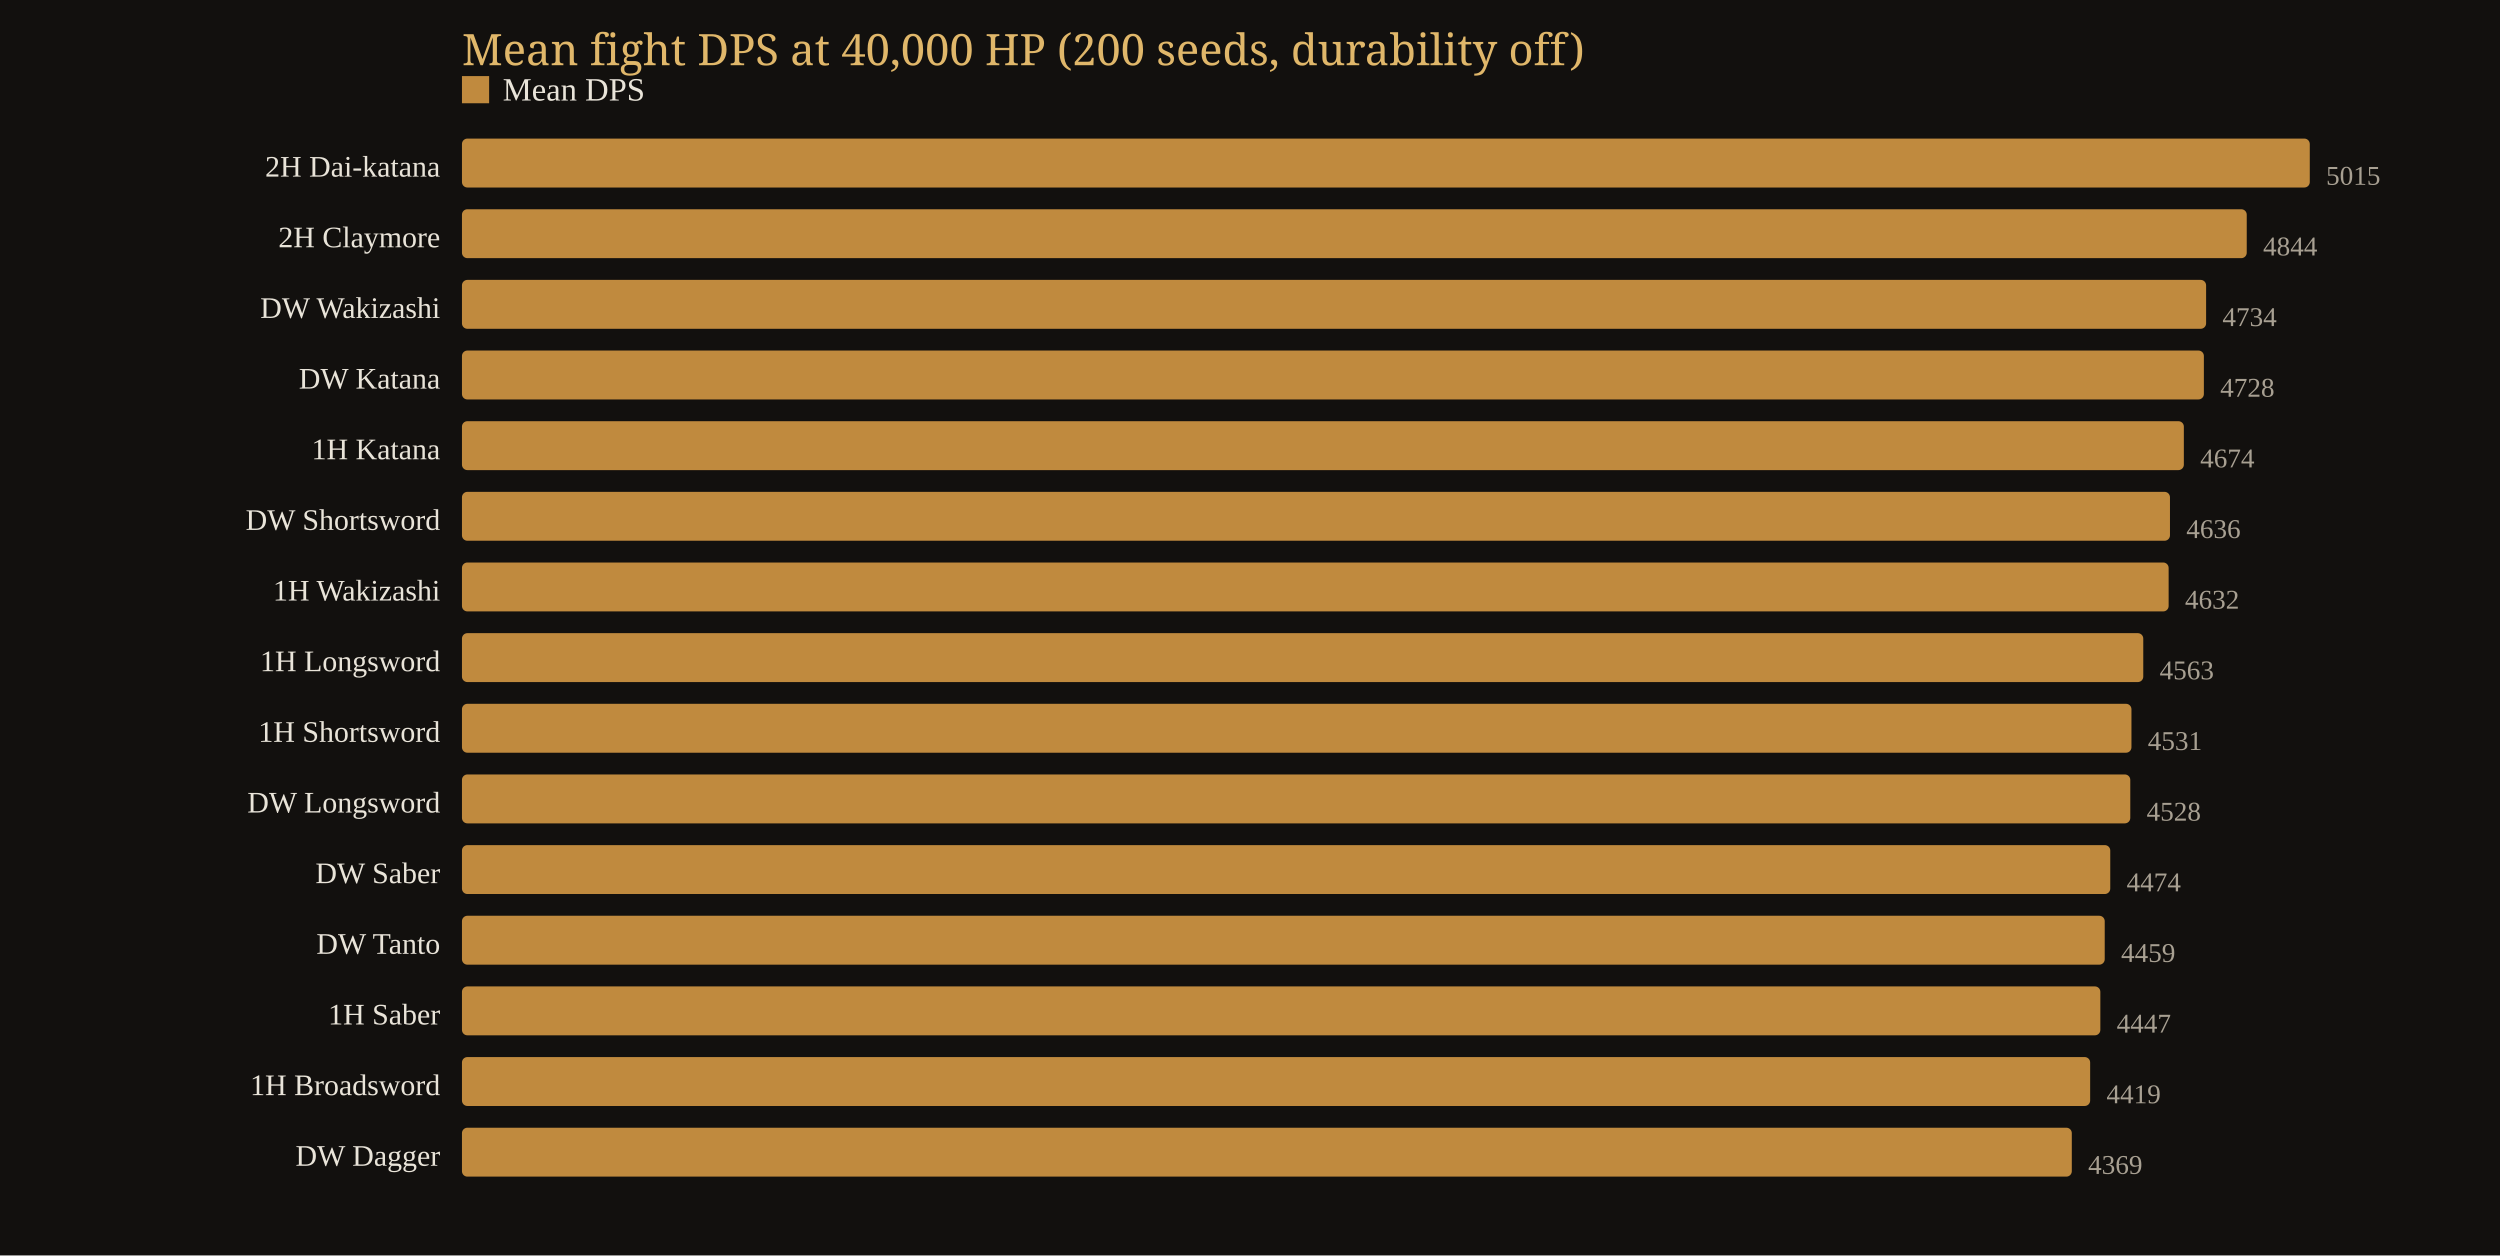
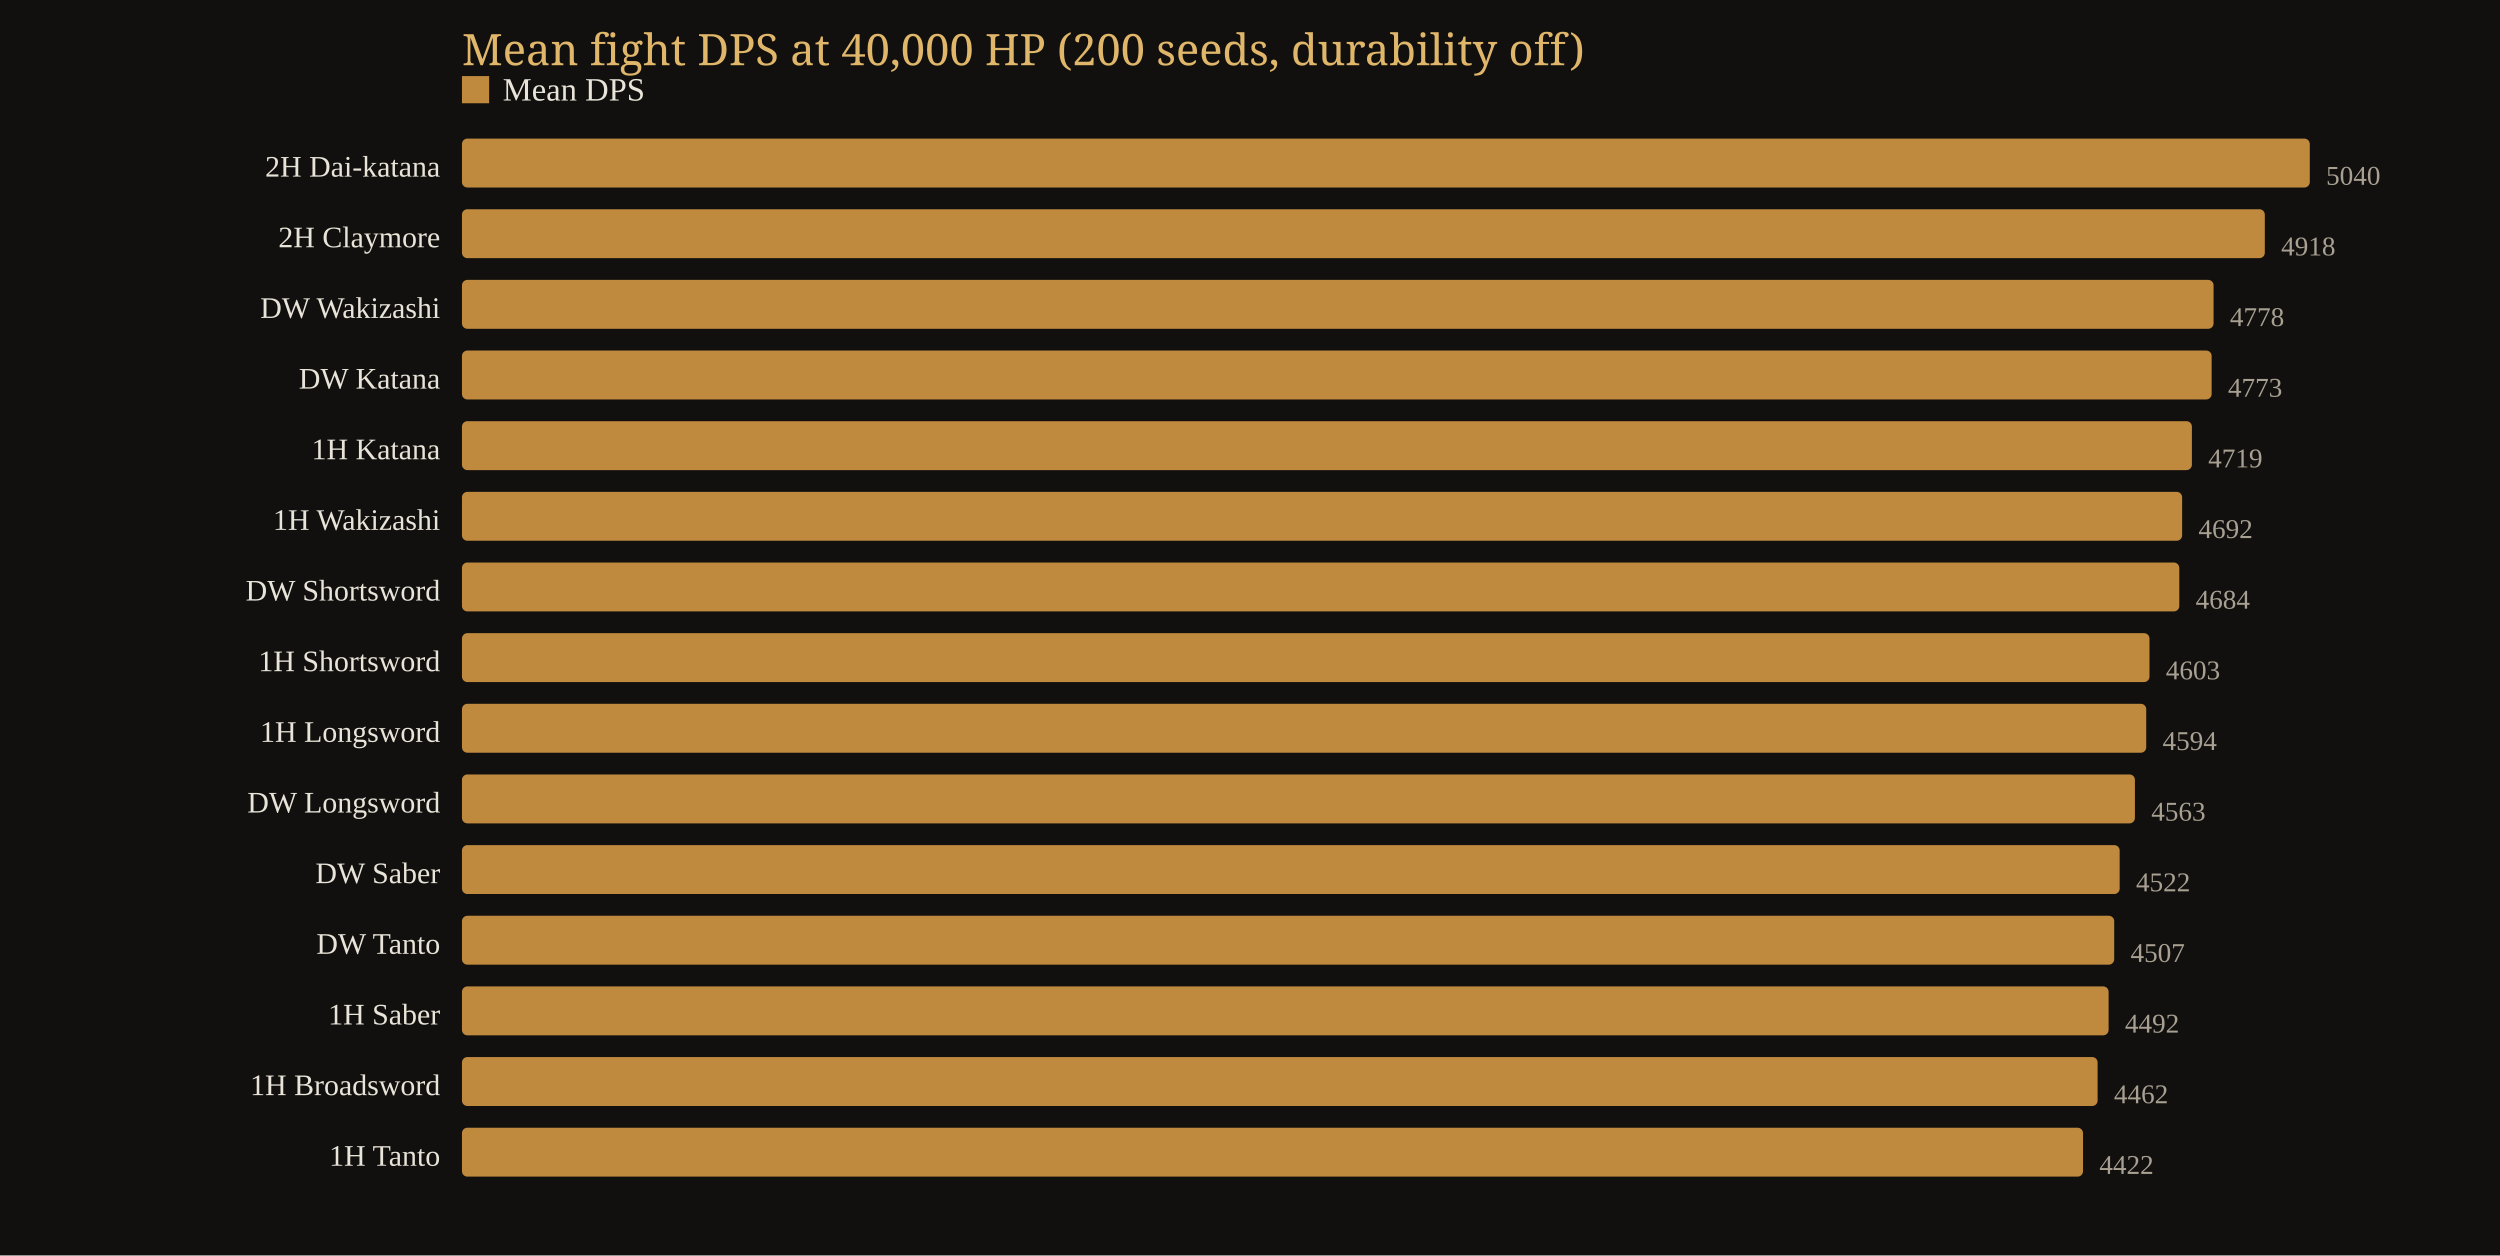
<svg viewBox="0 0 920 462" width="100%" role="img" aria-label="Mean fight DPS at 40,000 HP (200 seeds, durability off)" style="display:block;max-width:100%;height:auto">
  <rect x="0" y="0" width="920" height="462" fill="#12100e" />
  <text x="170" y="24" fill="#e0b76a" font-size="16" font-family="Georgia,serif">Mean fight DPS at 40,000 HP (200 seeds, durability off)</text>
  <g transform="translate(170, 28)">
    <rect width="10" height="10" fill="#c08a3e" />
    <text x="15" y="9" fill="#e9e4d9" font-size="12">Mean DPS</text>
  </g>
  <text x="162" y="65" fill="#e9e4d9" font-size="11" text-anchor="end">2H Dai-katana</text>
  <rect x="170" y="51" width="680" height="18" fill="#c08a3e" rx="2" />
-   <text x="856" y="68" fill="#a8a092" font-size="10">5015</text>
+   <text x="856" y="68" fill="#a8a092" font-size="10">5040</text>
  <text x="162" y="91" fill="#e9e4d9" font-size="11" text-anchor="end">2H Claymore</text>
-   <rect x="170" y="77" width="656.8" height="18" fill="#c08a3e" rx="2" />
-   <text x="832.8" y="94" fill="#a8a092" font-size="10">4844</text>
+   <rect x="170" y="77" width="663.452" height="18" fill="#c08a3e" rx="2" />
+   <text x="839.452" y="94" fill="#a8a092" font-size="10">4918</text>
  <text x="162" y="117" fill="#e9e4d9" font-size="11" text-anchor="end">DW Wakizashi</text>
-   <rect x="170" y="103" width="641.845" height="18" fill="#c08a3e" rx="2" />
-   <text x="817.845" y="120" fill="#a8a092" font-size="10">4734</text>
+   <rect x="170" y="103" width="644.596" height="18" fill="#c08a3e" rx="2" />
+   <text x="820.596" y="120" fill="#a8a092" font-size="10">4778</text>
  <text x="162" y="143" fill="#e9e4d9" font-size="11" text-anchor="end">DW Katana</text>
-   <rect x="170" y="129" width="641.026" height="18" fill="#c08a3e" rx="2" />
-   <text x="817.026" y="146" fill="#a8a092" font-size="10">4728</text>
+   <rect x="170" y="129" width="643.881" height="18" fill="#c08a3e" rx="2" />
+   <text x="819.881" y="146" fill="#a8a092" font-size="10">4773</text>
  <text x="162" y="169" fill="#e9e4d9" font-size="11" text-anchor="end">1H Katana</text>
-   <rect x="170" y="155" width="633.657" height="18" fill="#c08a3e" rx="2" />
-   <text x="809.657" y="172" fill="#a8a092" font-size="10">4674</text>
-   <text x="162" y="195" fill="#e9e4d9" font-size="11" text-anchor="end">DW Shortsword</text>
-   <rect x="170" y="181" width="628.55" height="18" fill="#c08a3e" rx="2" />
-   <text x="804.55" y="198" fill="#a8a092" font-size="10">4636</text>
-   <text x="162" y="221" fill="#e9e4d9" font-size="11" text-anchor="end">1H Wakizashi</text>
-   <rect x="170" y="207" width="628.06" height="18" fill="#c08a3e" rx="2" />
-   <text x="804.06" y="224" fill="#a8a092" font-size="10">4632</text>
-   <text x="162" y="247" fill="#e9e4d9" font-size="11" text-anchor="end">1H Longsword</text>
-   <rect x="170" y="233" width="618.722" height="18" fill="#c08a3e" rx="2" />
-   <text x="794.722" y="250" fill="#a8a092" font-size="10">4563</text>
-   <text x="162" y="273" fill="#e9e4d9" font-size="11" text-anchor="end">1H Shortsword</text>
-   <rect x="170" y="259" width="614.376" height="18" fill="#c08a3e" rx="2" />
-   <text x="790.376" y="276" fill="#a8a092" font-size="10">4531</text>
+   <rect x="170" y="155" width="636.617" height="18" fill="#c08a3e" rx="2" />
+   <text x="812.617" y="172" fill="#a8a092" font-size="10">4719</text>
+   <text x="162" y="195" fill="#e9e4d9" font-size="11" text-anchor="end">1H Wakizashi</text>
+   <rect x="170" y="181" width="633.024" height="18" fill="#c08a3e" rx="2" />
+   <text x="809.024" y="198" fill="#a8a092" font-size="10">4692</text>
+   <text x="162" y="221" fill="#e9e4d9" font-size="11" text-anchor="end">DW Shortsword</text>
+   <rect x="170" y="207" width="631.979" height="18" fill="#c08a3e" rx="2" />
+   <text x="807.979" y="224" fill="#a8a092" font-size="10">4684</text>
+   <text x="162" y="247" fill="#e9e4d9" font-size="11" text-anchor="end">1H Shortsword</text>
+   <rect x="170" y="233" width="621.01" height="18" fill="#c08a3e" rx="2" />
+   <text x="797.01" y="250" fill="#a8a092" font-size="10">4603</text>
+   <text x="162" y="273" fill="#e9e4d9" font-size="11" text-anchor="end">1H Longsword</text>
+   <rect x="170" y="259" width="619.814" height="18" fill="#c08a3e" rx="2" />
+   <text x="795.814" y="276" fill="#a8a092" font-size="10">4594</text>
  <text x="162" y="299" fill="#e9e4d9" font-size="11" text-anchor="end">DW Longsword</text>
-   <rect x="170" y="285" width="613.945" height="18" fill="#c08a3e" rx="2" />
-   <text x="789.945" y="302" fill="#a8a092" font-size="10">4528</text>
+   <rect x="170" y="285" width="615.653" height="18" fill="#c08a3e" rx="2" />
+   <text x="791.653" y="302" fill="#a8a092" font-size="10">4563</text>
  <text x="162" y="325" fill="#e9e4d9" font-size="11" text-anchor="end">DW Saber</text>
-   <rect x="170" y="311" width="606.575" height="18" fill="#c08a3e" rx="2" />
-   <text x="782.575" y="328" fill="#a8a092" font-size="10">4474</text>
+   <rect x="170" y="311" width="610.036" height="18" fill="#c08a3e" rx="2" />
+   <text x="786.036" y="328" fill="#a8a092" font-size="10">4522</text>
  <text x="162" y="351" fill="#e9e4d9" font-size="11" text-anchor="end">DW Tanto</text>
-   <rect x="170" y="337" width="604.539" height="18" fill="#c08a3e" rx="2" />
-   <text x="780.539" y="354" fill="#a8a092" font-size="10">4459</text>
+   <rect x="170" y="337" width="608.022" height="18" fill="#c08a3e" rx="2" />
+   <text x="784.022" y="354" fill="#a8a092" font-size="10">4507</text>
  <text x="162" y="377" fill="#e9e4d9" font-size="11" text-anchor="end">1H Saber</text>
-   <rect x="170" y="363" width="602.926" height="18" fill="#c08a3e" rx="2" />
-   <text x="778.926" y="380" fill="#a8a092" font-size="10">4447</text>
+   <rect x="170" y="363" width="605.966" height="18" fill="#c08a3e" rx="2" />
+   <text x="781.966" y="380" fill="#a8a092" font-size="10">4492</text>
  <text x="162" y="403" fill="#e9e4d9" font-size="11" text-anchor="end">1H Broadsword</text>
-   <rect x="170" y="389" width="599.174" height="18" fill="#c08a3e" rx="2" />
-   <text x="775.174" y="406" fill="#a8a092" font-size="10">4419</text>
-   <text x="162" y="429" fill="#e9e4d9" font-size="11" text-anchor="end">DW Dagger</text>
-   <rect x="170" y="415" width="592.424" height="18" fill="#c08a3e" rx="2" />
-   <text x="768.424" y="432" fill="#a8a092" font-size="10">4369</text>
+   <rect x="170" y="389" width="601.917" height="18" fill="#c08a3e" rx="2" />
+   <text x="777.917" y="406" fill="#a8a092" font-size="10">4462</text>
+   <text x="162" y="429" fill="#e9e4d9" font-size="11" text-anchor="end">1H Tanto</text>
+   <rect x="170" y="415" width="596.553" height="18" fill="#c08a3e" rx="2" />
+   <text x="772.553" y="432" fill="#a8a092" font-size="10">4422</text>
</svg>
